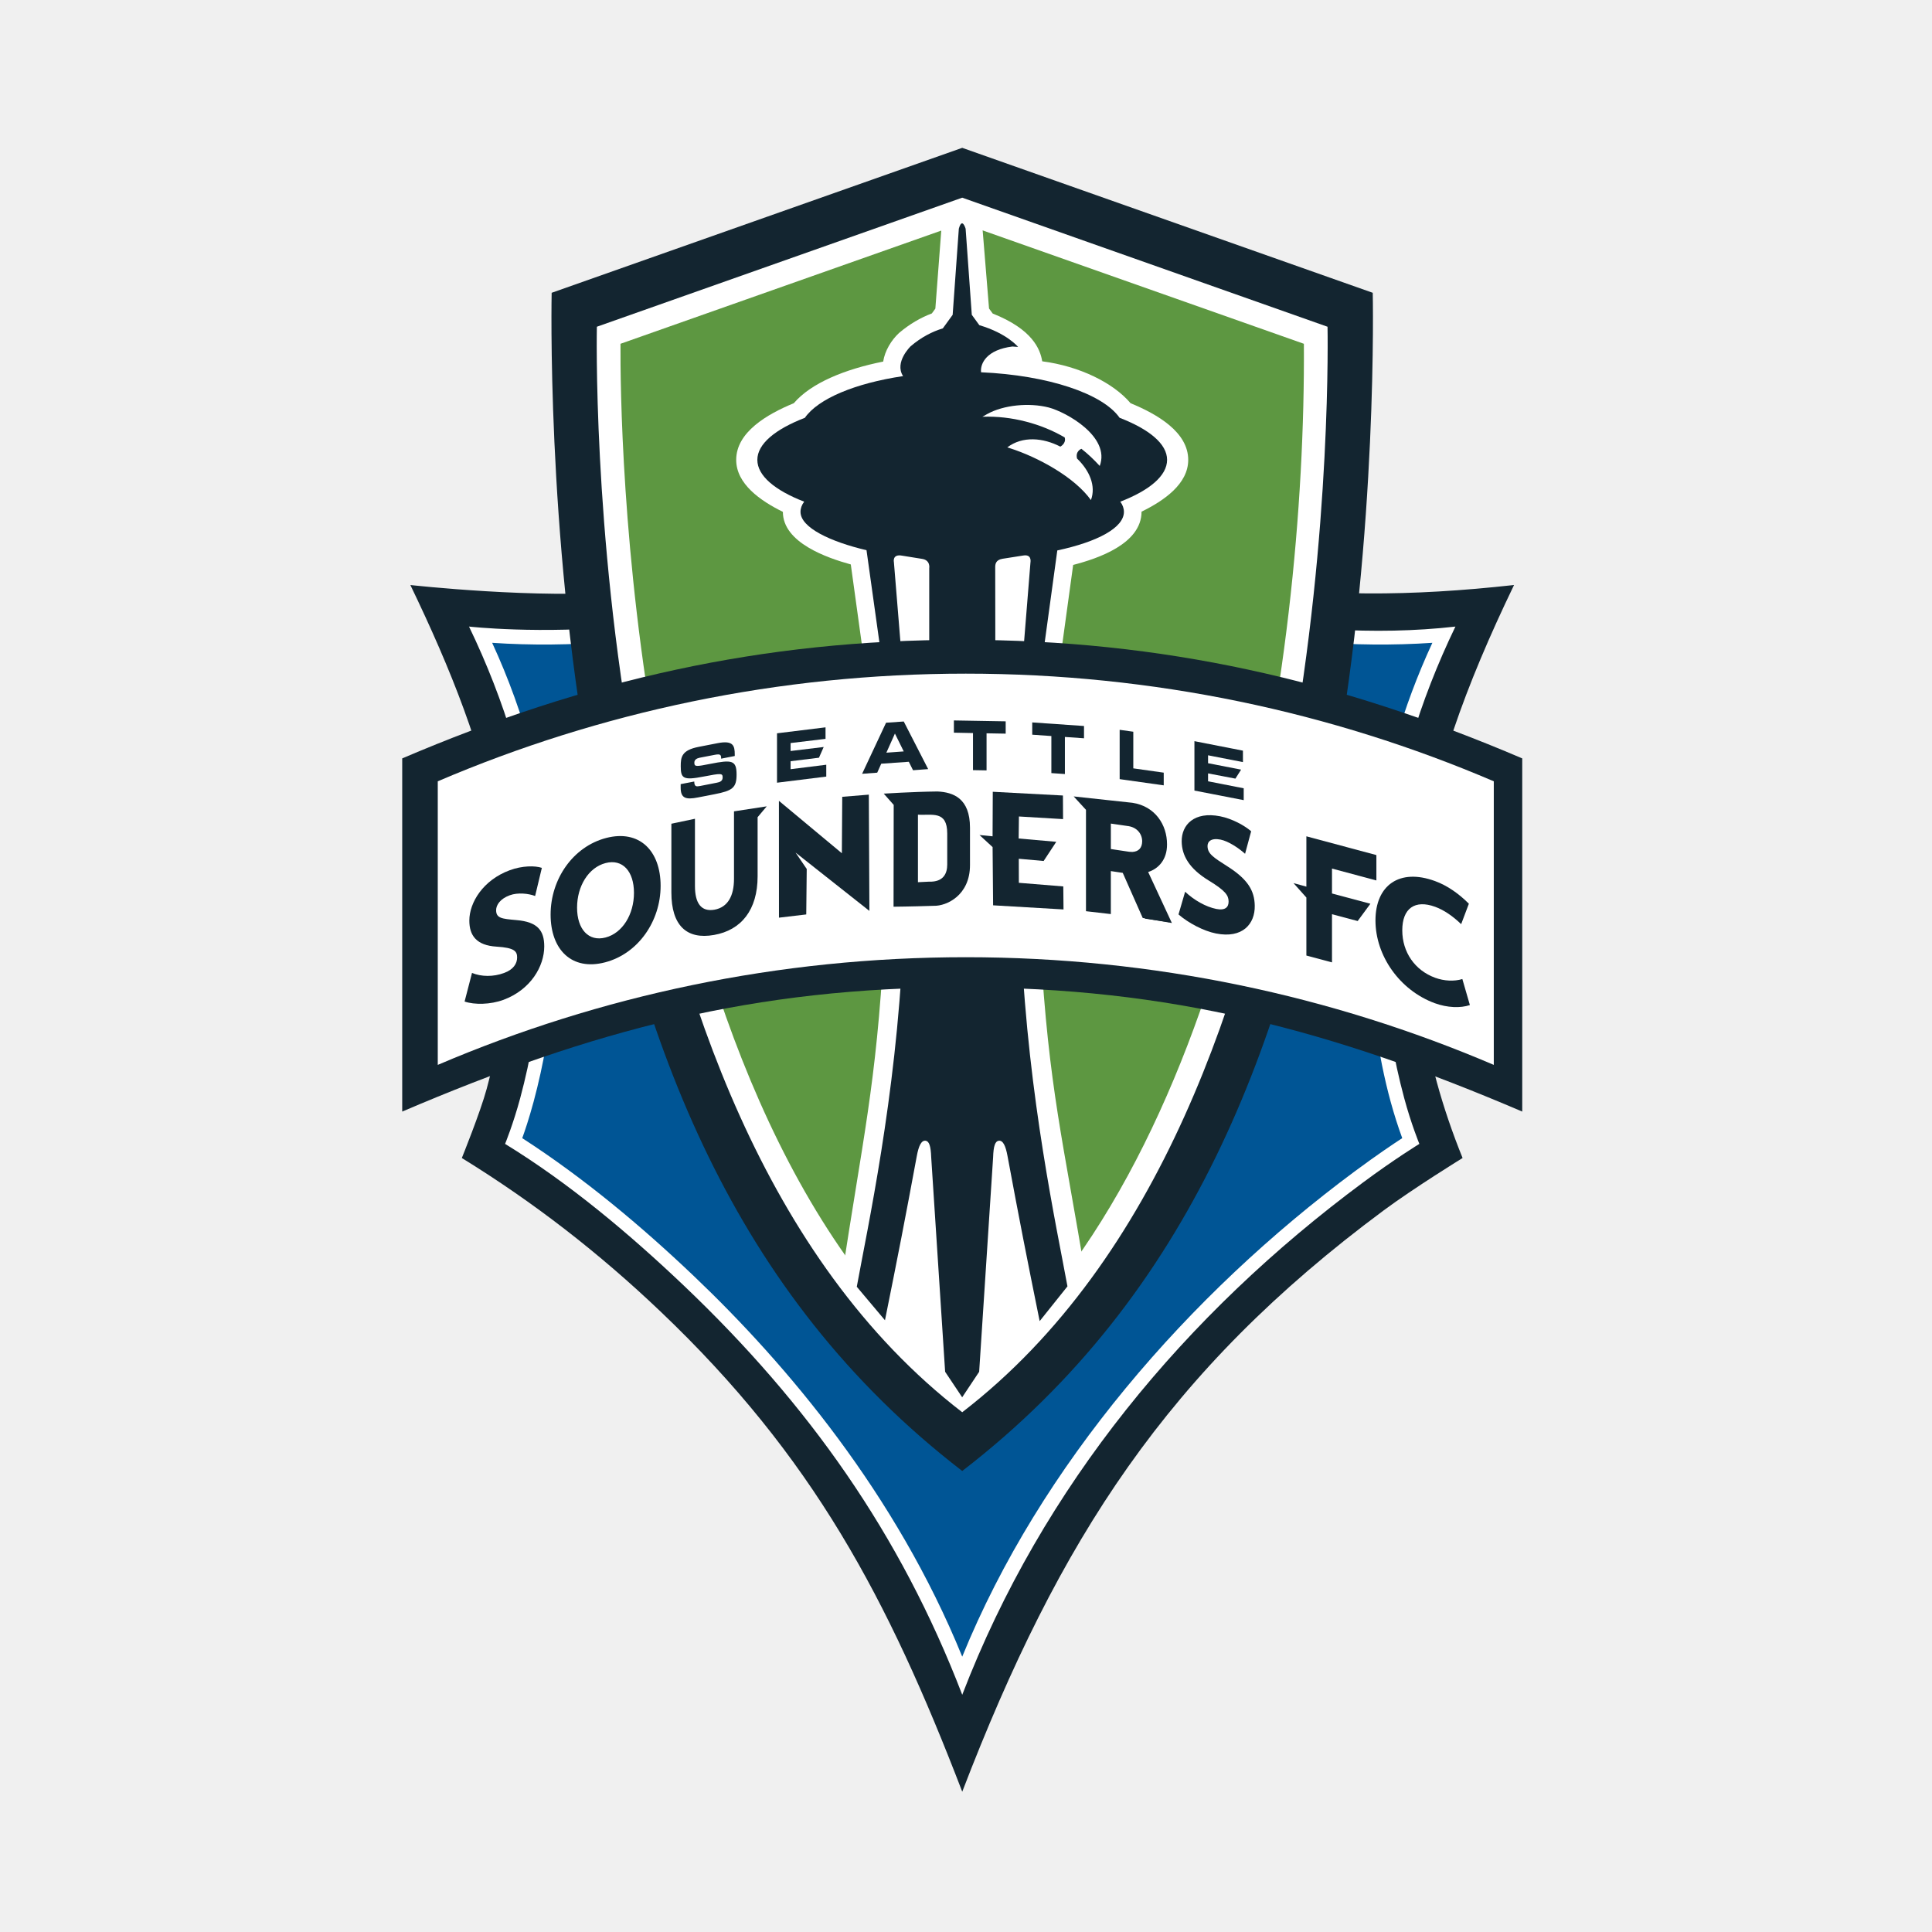
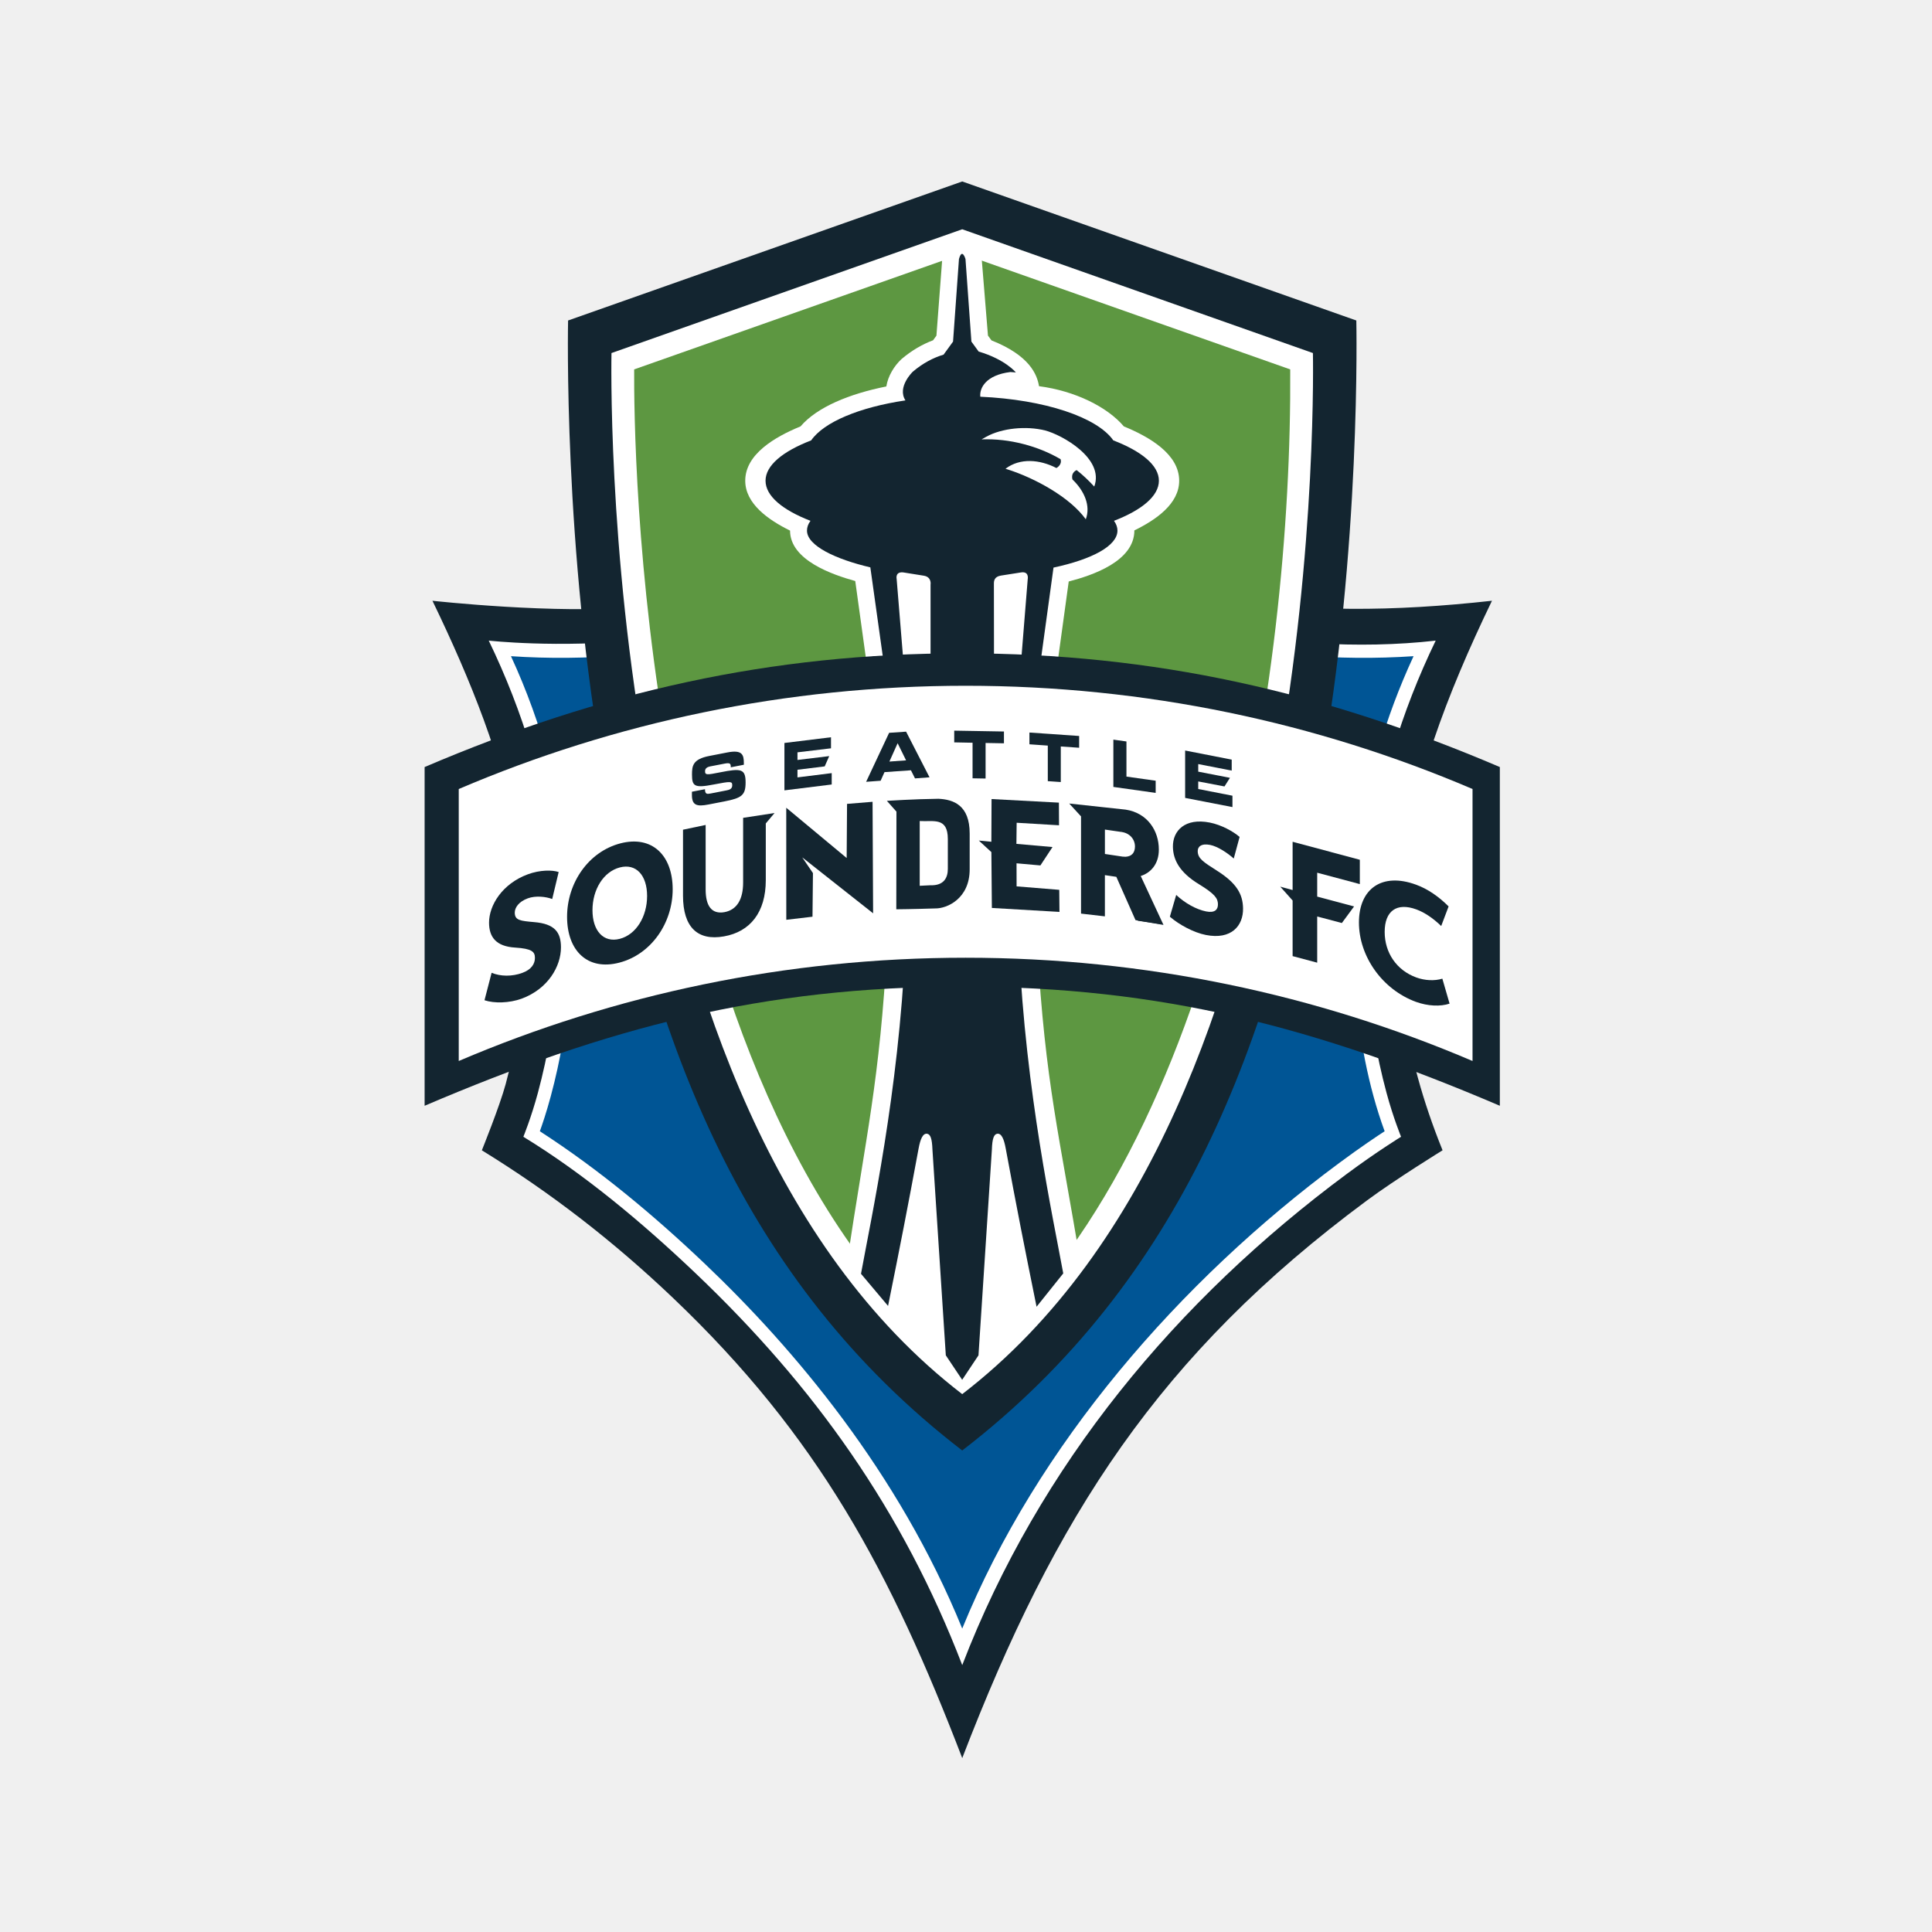
<svg xmlns="http://www.w3.org/2000/svg" width="512px" height="512px" viewBox="0 0 512 512" version="1.1">
  <defs />
  <g id="MLS" stroke="none" stroke-width="1" fill="none" fill-rule="evenodd">
    <g id="seattle-sounders-fc">
-       <g transform="translate(105, 37)">
-         <path d="M70.017,310.54 C53.774,295.07 36.461,281.626 17.391,269.886 C17.391,269.886 22.317,257.705 23.965,251.602 C37.191,202.452 25.457,163.027 3.752,118.038 C3.752,118.038 38.261,121.867 60.57,119.702 C92.548,116.583 121.104,107.748 150.004,93.332 C200.257,118.382 241.452,124.119 296.239,118.033 C270.561,171.256 260.526,215.317 282.6,269.881 C282.6,269.881 269.661,277.853 261.704,283.756 C204.391,326.267 175.67,371.003 150.004,437.822 C130.309,386.56 110.422,348.99 70.017,310.54" id="Fill-1" fill="#132530" />
-         <path d="M77.813,301.888 C102.878,325.735 132.135,360.386 150,404.269 C170.991,352.701 211.13,306.658 255.613,273.676 C261.757,269.128 266.257,266.143 268.365,264.771 C263.726,252.076 261.257,238.219 260.078,224.857 C257.948,200.305 260.026,167.082 276.465,131.499 C234.635,134.37 187.183,123.875 150.009,105.526 C112.826,123.875 65.357,134.37 23.535,131.499 C41.217,169.779 45.617,214.297 34.696,254.96 C33.443,259.639 32.296,263.002 31.639,264.771 C48.135,275.444 63.622,288.361 77.813,301.888" id="Fill-2" fill="#005595" />
-         <path d="M78.887,301.178 C103.574,324.681 132.404,358.827 150,402.034 C170.674,351.255 210.213,305.905 254.043,273.406 C260.1,268.91 264.543,265.965 266.609,264.619 C262.039,252.15 259.587,238.471 258.439,225.297 C256.352,201.132 258.387,168.381 274.591,133.35 C233.387,136.169 186.622,125.84 150.009,107.756 C113.378,125.836 66.617,136.169 25.426,133.35 C42.839,171.055 47.178,214.903 36.413,254.96 C35.165,259.578 34.035,262.867 33.4,264.619 C49.657,275.126 64.909,287.865 78.887,301.178 M76.37,303.835 C61.909,290.082 45.917,276.599 28.852,266.143 C28.852,266.143 31.022,260.859 32.861,254.011 C44.226,211.731 38.374,168.607 19.296,129.046 C19.296,129.046 37.965,131.164 61.457,128.876 C92.335,125.875 122.139,117.532 150,103.653 C187.835,122.516 238.061,133.886 280.7,129.051 C261.609,168.607 255.757,211.731 267.13,254.011 C268.97,260.859 271.143,266.143 271.143,266.143 C271.143,266.143 264.596,270.151 256.239,276.35 C209.191,311.228 171.257,356.818 150.004,412.132 C133.548,369.339 109.183,335.101 76.37,303.835" id="Fill-3" fill="#FFFFFF" />
-         <path d="M51.283,166.817 C39.778,103.975 41.196,40.593 41.196,40.593 L150,2.178 L258.791,40.593 C258.791,40.593 260.217,103.975 248.704,166.817 C235.413,239.526 211.078,305.783 150,352.828 C88.913,305.783 64.604,239.53 51.283,166.817" id="Fill-4" fill="#132530" />
-         <path d="M67.404,163.323 C78.665,224.796 102.026,294.756 150,333.106 C222.061,275.51 243.396,138.766 242.843,51.049 L150,18.253 L57.161,51.049 C57.096,61.657 57.43,108.763 67.404,163.323" id="Fill-5" fill="#5D9741" />
-         <path d="M69.452,163.628 C80.422,223.585 103.204,291.82 150,329.216 C220.274,273.061 241.087,139.689 240.543,54.107 L150,22.148 L59.439,54.107 C59.374,64.488 59.709,110.427 69.452,163.628 M63.196,164.769 C51.987,103.526 53.178,49.589 53.178,49.589 L150,15.387 L246.809,49.589 C246.809,49.589 247.996,103.518 236.791,164.769 C225.548,226.186 202.504,296.817 150,337.258 C97.483,296.817 74.457,226.186 63.196,164.769" id="Fill-6" fill="#FFFFFF" />
-         <path d="M127.391,162.682 L120.47,112.583 C114.183,110.841 102.47,106.824 102.47,98.647 C96.5,95.707 90.1,91.241 90.1,84.868 C90.1,77.536 98.261,72.779 105.37,69.851 C109.935,64.506 118.896,60.851 129.052,58.821 C129.504,55.897 131.257,53.109 133.222,51.271 C136.009,48.892 139,47.167 141.948,46.065 L142.878,44.784 L144.522,23.089 C145.522,16.973 151.878,17.661 153.791,19.844 C154.643,20.693 155.213,21.948 155.339,23.137 L157.104,44.762 L158.078,46.091 C168.626,50.273 170.674,55.54 171.2,58.751 C181.143,60.045 190.057,64.475 194.613,69.855 C201.739,72.783 209.891,77.54 209.891,84.872 C209.891,91.246 203.491,95.672 197.522,98.595 C197.522,107.116 185.952,111.019 179.4,112.71 L172.535,162.687 L127.391,162.687" id="Fill-7" fill="#FFFFFF" />
-         <path d="M132.17,162.682 L124.635,108.811 C115.135,106.571 107.143,102.855 107.143,98.647 C107.143,97.71 107.47,96.813 108.113,95.95 C100.357,92.945 95.704,89.076 95.704,84.868 C95.704,80.642 100.43,76.76 108.296,73.724 C111.813,68.662 121.609,64.567 134.322,62.672 C131.939,58.977 136.348,54.747 136.348,54.747 C139.157,52.364 142.026,50.879 144.852,50.029 L147.465,46.427 L149.1,23.612 C149.974,20.41 150.9,23.612 150.9,23.612 L152.535,46.427 L154.535,49.175 C161.878,51.332 164.804,54.943 164.804,54.943 L163.296,54.834 C156.561,55.658 154.726,59.252 154.991,61.657 C172.761,62.45 187.243,67.32 191.709,73.72 C199.57,76.756 204.291,80.642 204.291,84.863 C204.291,89.067 199.652,92.945 191.896,95.946 C192.517,96.809 192.852,97.71 192.852,98.643 C192.852,102.847 185.904,106.576 175.196,108.872 L167.826,162.678 L164.004,162.678 L168.078,112.1 C168.17,111.499 168.265,109.848 166.113,110.227 C164.522,110.488 160.652,111.085 160.652,111.085 C158.835,111.39 158.743,112.575 158.743,113.311 C158.743,113.311 158.791,139.772 158.774,162.674 L141.257,162.674 L141.257,113.577 C141.257,113.577 141.643,111.472 139.387,111.111 L134.096,110.261 C131.37,109.734 131.896,111.995 131.896,111.995 L136.039,162.674 L132.17,162.674" id="Fill-8" fill="#132530" />
-         <path d="M166.883,74.73 C163.074,73.746 159.283,73.31 155.348,73.441 L156.652,72.709 C160.965,70.317 167.709,69.668 172.887,70.979 C177.513,72.177 189.339,78.721 186.443,86.48 C184.891,84.789 183.287,83.269 181.587,81.936 C181.587,81.936 179.926,82.537 180.43,84.519 C183.709,87.673 185.509,91.777 184.109,95.524 C179.739,89.416 170.039,84.145 162.609,81.77 L161.948,81.561 C165.974,78.49 171.435,79 175.996,81.361 C175.996,81.361 177.639,80.516 177.152,78.921 C173.996,77.078 170.591,75.689 166.883,74.73" id="Fill-9" fill="#FFFFFF" />
-         <path d="M118.104,301.439 C123.47,265.581 127.27,250.451 129.252,213.674 L170.735,213.674 C172.922,251.619 176.843,265.581 182.757,301.701 L150.004,334.992 L118.104,301.439" id="Fill-10" fill="#FFFFFF" />
-         <path d="M122.057,304.005 C124.852,288.631 132.443,253.941 134.296,213.701 L165.665,213.701 C167.513,253.941 175.074,288.492 177.887,303.896 L170.522,313.11 C167.091,296.185 165.109,286.113 162.004,269.367 C161.517,266.701 160.822,265.159 159.67,265.307 C158.735,265.442 158.278,266.679 158.187,269.685 L154.487,326.537 L149.987,333.298 L145.47,326.537 L141.778,269.685 C141.674,266.679 141.226,265.446 140.304,265.307 C139.152,265.159 138.452,266.701 137.961,269.367 C134.861,286.113 132.939,295.959 129.526,312.884 L122.057,304.005" id="Fill-11" fill="#132530" />
-         <path d="M1.591,163.985 C50.248,143.179 97,132.558 150,132.558 C202.987,132.558 249.739,143.179 298.409,163.985 L298.409,257.579 C247.93,235.997 205.104,224.657 150,224.657 C94.913,224.657 52.07,235.992 1.591,257.579 L1.591,163.985" id="Fill-12" fill="#132530" />
-         <path d="M11.013,170.053 L11.013,245.206 C53.974,226.853 101.283,216.672 150.952,216.672 C200.617,216.672 247.9,226.848 290.87,245.206 L290.87,170.053 C247.9,151.674 200.613,141.523 150.952,141.523 C101.283,141.523 53.974,151.678 11.013,170.053" id="Fill-13" fill="#FFFFFF" />
-         <path d="M75.383,171.709 C75.383,174.541 76.704,174.976 79.983,174.327 L84.339,173.482 C89.126,172.55 90.2,171.774 90.2,168.241 C90.2,164.434 88.904,164.316 83.304,165.418 C79.448,166.185 79.009,166.233 79.009,165.096 C79.009,164.394 79.561,163.985 80.37,163.815 L84.365,163.044 C86.017,162.713 86.109,163.096 86.109,164.055 L89.717,163.349 L89.717,162.944 C89.717,160.635 89.33,159.136 85.17,159.947 L80.143,160.927 C75.6,161.811 75.404,163.68 75.404,166.046 C75.404,169.265 76.022,169.862 81.439,168.799 C86.087,167.906 86.509,167.884 86.509,169.03 C86.509,170.036 85.717,170.28 84.952,170.428 L80.548,171.291 C79.509,171.491 79.009,171.491 78.983,170.11 L75.383,170.803 L75.383,171.709" id="Fill-14" fill="#132530" />
-         <path d="M100.917,170.424 L113.97,168.803 L113.97,165.662 L104.517,166.843 L104.517,164.73 L112.035,163.802 L113.287,160.962 L104.517,162.025 L104.517,159.916 L113.774,158.805 L113.774,155.751 L100.917,157.333 L100.917,170.424" id="Fill-15" fill="#132530" />
-         <path d="M132.165,157.398 L134.5,162.133 L129.896,162.469 L132.165,157.398 L132.165,157.398 Z M123.47,168.063 L127.474,167.766 L128.539,165.388 L135.843,164.878 L136.965,167.122 L140.974,166.821 L134.504,154.205 L129.817,154.527 L123.47,168.063 L123.47,168.063 Z" id="Fill-16" fill="#132530" />
-         <path d="M147.791,157.167 L152.852,157.267 L152.852,167.095 L156.448,167.161 L156.448,157.333 L161.517,157.424 L161.517,154.161 L147.791,153.926 L147.791,157.167" id="Fill-17" fill="#132530" />
-         <path d="M168.552,157.699 L173.622,158.056 L173.622,167.88 L177.209,168.128 L177.209,158.3 L182.274,158.653 L182.274,155.398 L168.552,154.449 L168.552,157.699" id="Fill-18" fill="#132530" />
-         <path d="M191.722,169.478 L203.4,171.125 L203.4,167.762 L195.335,166.621 L195.335,156.914 L191.722,156.409 L191.722,169.478" id="Fill-19" fill="#132530" />
-         <path d="M211.535,172.51 L224.596,175.046 L224.596,171.905 L215.148,170.053 L215.148,167.958 L222.396,169.343 L223.904,166.96 L215.148,165.257 L215.148,163.162 L224.391,164.965 L224.391,161.933 L211.535,159.415 L211.535,172.51" id="Fill-20" fill="#132530" />
-         <path d="M55.478,191.722 C50.974,192.899 47.93,197.817 47.93,203.541 C47.93,209.235 50.974,212.629 55.478,211.448 C59.987,210.272 63.009,205.306 63.009,199.612 C63.009,193.901 59.987,190.546 55.478,191.722 M55.357,218.027 C46.543,220.335 40.917,214.711 40.917,205.367 C40.917,195.996 46.822,187.375 55.635,185.07 C64.409,182.792 70.07,188.403 70.07,197.76 C70.07,207.109 64.135,215.731 55.357,218.027" id="Fill-21" fill="#132530" />
-         <path d="M125.248,173.591 L125.4,204.4 L105.83,188.939 L108.791,193.286 L108.665,205.336 L101.435,206.19 L101.422,175.229 L118.1,189.117 L118.204,174.162 L125.248,173.587" id="Fill-22" fill="#132530" />
-         <path d="M141.178,196.65 C145.083,196.793 146.026,194.397 146.026,192.132 L146.026,183.89 C146.026,177.703 142,179.141 138.265,178.897 L138.265,196.793 L141.178,196.65 L141.178,196.65 Z M152.057,182.347 L152.057,192.258 C152.057,200.326 145.813,203.123 142.522,203.049 C136.487,203.25 131.8,203.289 131.8,203.289 L131.839,176.301 L129.2,173.321 C129.2,173.321 136.757,172.829 143.439,172.75 C147.613,172.95 152.057,174.532 152.057,182.347 L152.057,182.347 Z" id="Fill-23" fill="#132530" />
-         <path d="M176.687,173.817 L176.722,180.073 L165.026,179.376 L164.957,185.21 L174.922,186.09 L171.578,191.169 L164.991,190.581 L165.009,196.954 L176.783,197.913 L176.843,204.012 L158.183,202.918 L158.048,187.488 L154.578,184.29 L158.043,184.63 L158.096,172.829 L176.687,173.817" id="Fill-24" fill="#132530" />
-         <path d="M194.139,181.463 L188.887,180.661 L188.887,188.442 L194.139,189.248 C196.583,189.61 198.191,188.242 198.191,185.954 C198.191,183.672 196.583,181.816 194.139,181.463 M198.483,206.456 L192.891,193.861 L188.887,193.251 L188.887,205.023 L183.296,204.19 L183.296,176.88 L180.735,174.318 L194.496,176.37 C200.309,177.233 203.774,181.864 203.774,186.787 C203.774,190.925 201.335,193.121 198.557,193.744 L204.939,207.419 L198.483,206.456" id="Fill-25" fill="#132530" />
-         <path d="M194.043,189.762 L188.37,188.882 L188.37,180.069 L194.239,180.949 L194.139,181.459 L194.048,181.933 L189.387,181.258 L189.387,188.002 L194.243,188.73 L195.1,188.773 C196.752,188.669 197.661,187.714 197.687,185.968 C197.687,183.946 196.274,182.273 194.043,181.933 L194.135,181.459 L194.235,180.949 C196.887,181.332 198.696,183.389 198.683,185.915 C198.683,188.102 197.235,189.697 195.096,189.801 L194.043,189.762 L194.043,189.762 Z M204.078,206.787 L197.826,193.4 L198.465,193.26 C201.048,192.659 203.252,190.738 203.283,186.804 C203.261,182.112 199.991,177.708 194.4,176.867 L182.2,175.055 L183.809,176.653 L183.809,203.755 L188.374,204.443 L188.374,192.672 L193.248,193.404 L198.83,206.011 L204.078,206.787 L204.078,206.787 Z M197.835,206.277 L192.539,194.319 L189.383,193.848 L189.383,205.24 L182.796,204.478 L182.796,177.612 L179.535,174.061 L195.1,175.747 C201.148,176.658 204.283,181.607 204.274,186.76 C204.304,190.816 201.983,193.247 199.274,194.088 L205.561,207.61 L197.835,206.277 L197.835,206.277 Z" id="Fill-26" fill="#132530" />
-         <path d="M217.248,210.381 C213.926,209.728 209.904,207.575 207.317,205.336 L209.07,199.32 C211.474,201.577 214.565,203.324 217.33,203.881 C219.726,204.356 220.617,203.385 220.591,201.873 C220.561,200.296 219.813,199.076 215.291,196.323 C210.083,193.138 208.222,189.688 208.161,186.033 C208.087,181.581 211.491,177.969 218.339,179.324 C221.522,179.951 224.839,181.777 226.57,183.297 L224.957,189.265 C223.261,187.732 220.526,185.915 218.443,185.501 C215.952,185.013 214.97,186.024 215.009,187.266 C215.048,189.248 216.539,190.211 220.235,192.563 C225.761,196.053 227.452,199.093 227.522,203.01 C227.617,207.841 224.287,211.779 217.248,210.381" id="Fill-27" fill="#132530" />
-         <path d="M84.222,210.773 C76.957,212.067 72.922,208.246 72.922,199.52 L72.922,181.297 L79.17,179.982 L79.17,197.817 C79.17,202.309 80.787,204.713 84.365,204.077 C87.9,203.411 89.517,200.405 89.517,195.887 L89.517,178.017 L98.191,176.688 L95.774,179.564 L95.774,195.234 C95.77,204.125 91.461,209.501 84.222,210.773" id="Fill-28" fill="#132530" />
-         <path d="M28.387,227.981 C24.93,229.236 20.783,229.31 18.122,228.421 L20.087,220.836 C22.535,221.856 25.722,221.912 28.583,220.85 C31.087,219.939 32.043,218.34 32.043,216.733 C32.043,215.038 31.257,214.167 26.609,213.87 C21.239,213.552 19.378,210.895 19.378,206.97 C19.378,202.213 22.983,196.244 30.083,193.622 C33.4,192.393 36.809,192.385 38.596,192.994 L36.813,200.448 C35.074,199.79 32.248,199.464 30.087,200.257 C27.517,201.198 26.478,202.87 26.478,204.204 C26.478,206.347 28,206.491 31.822,206.83 C37.522,207.301 39.23,209.636 39.23,213.818 C39.23,219.024 35.691,225.276 28.387,227.981" id="Fill-29" fill="#132530" />
-         <path d="M241.204,197.97 L241.204,184.63 L259.757,189.605 L259.757,196.327 L247.991,193.182 L247.991,199.782 L258.17,202.5 L254.796,207.083 L247.991,205.275 L247.991,218.04 L241.204,216.227 L241.204,200.858 L237.791,197.033 L241.204,197.97 M241.204,200.753 L238.052,197.194" id="Fill-30" fill="#132530" />
-         <path d="M275.27,228.874 C265.883,225.428 259.513,216.223 259.513,206.931 C259.513,197.604 265.874,193.042 275.27,196.484 C278.6,197.691 281.665,199.886 284.265,202.496 L282.222,207.911 C280.1,205.855 277.7,204.173 275.339,203.315 C269.957,201.346 266.617,203.729 266.617,209.54 C266.617,215.339 269.957,220.161 275.339,222.122 C277.7,222.984 280.378,223.119 282.539,222.457 L284.535,229.353 C282.03,230.198 278.557,230.063 275.27,228.87" id="Fill-31" fill="#132530" />
+       <g transform="translate(111, 46)">
+         <path d="M67.217,297.836 C51.623,282.999 35.002,270.105 16.696,258.845 C16.696,258.845 21.425,247.162 23.007,241.309 C35.704,194.17 24.438,156.357 3.602,113.209 C3.602,113.209 36.73,116.881 58.147,114.805 C88.846,111.813 116.26,103.34 144.004,89.514 C192.246,113.539 231.794,119.042 284.39,113.205 C259.738,164.25 250.105,206.508 271.296,258.841 C271.296,258.841 258.874,266.487 251.236,272.148 C196.216,312.919 168.643,355.825 144.004,419.911 C125.096,370.746 106.005,334.713 67.217,297.836" id="Fill-1" fill="#132530" />
+         <path d="M74.701,289.538 C98.763,312.41 126.849,345.643 144,387.73 C164.152,338.273 202.685,294.113 245.389,262.48 C251.286,258.118 255.606,255.256 257.631,253.94 C253.177,241.764 250.806,228.473 249.675,215.659 C247.63,192.11 249.625,160.247 265.407,126.12 C225.249,128.873 179.695,118.808 144.008,101.209 C108.313,118.808 62.742,128.873 22.593,126.12 C39.569,162.834 43.793,205.531 33.308,244.53 C32.106,249.018 31.004,252.243 30.374,253.94 C46.209,264.176 61.077,276.565 74.701,289.538" id="Fill-2" fill="#005595" />
+         <path d="M75.731,288.857 C99.431,311.398 127.108,344.147 144,385.587 C163.847,336.886 201.805,293.39 243.882,262.221 C249.696,257.909 253.962,255.084 255.944,253.793 C251.558,241.835 249.203,228.716 248.102,216.081 C246.098,192.904 248.051,161.492 263.608,127.895 C224.051,130.599 179.157,120.692 144.008,103.348 C108.843,120.688 63.953,130.599 24.409,127.895 C41.126,164.058 45.291,206.111 34.957,244.53 C33.759,248.959 32.673,252.114 32.064,253.793 C47.67,263.871 62.312,276.088 75.731,288.857 M73.315,291.406 C59.432,278.215 44.081,265.283 27.698,255.256 C27.698,255.256 29.781,250.188 31.546,243.619 C42.457,203.07 36.839,161.71 18.524,123.767 C18.524,123.767 36.447,125.798 58.998,123.604 C88.641,120.725 117.254,112.724 144,99.412 C180.321,117.504 228.538,128.409 269.472,123.771 C251.144,161.71 245.526,203.07 256.445,243.619 C258.211,250.188 260.298,255.256 260.298,255.256 C260.298,255.256 254.012,259.1 245.99,265.045 C200.824,298.496 164.406,342.221 144.004,395.272 C128.206,354.229 104.815,321.393 73.315,291.406" id="Fill-3" fill="#FFFFFF" />
+         <path d="M49.231,159.992 C38.187,99.722 39.548,38.933 39.548,38.933 L144,2.089 L248.44,38.933 C248.44,38.933 249.809,99.722 238.756,159.992 C225.997,229.727 202.635,293.273 144,338.394 C85.357,293.273 62.02,229.731 49.231,159.992" id="Fill-4" fill="#132530" />
+         <path d="M64.708,156.641 C75.519,215.6 97.945,282.698 144,319.479 C213.178,264.239 233.66,133.089 233.13,48.96 L144,17.507 L54.874,48.96 C54.812,59.134 55.133,104.313 64.708,156.641" id="Fill-5" fill="#5D9741" />
+         <path d="M66.674,156.934 C77.205,214.439 99.076,279.882 144,315.748 C211.463,261.891 231.443,133.975 230.922,51.893 L144,21.242 L57.062,51.893 C56.999,61.85 57.32,105.909 66.674,156.934 M60.668,158.029 C49.907,99.291 51.051,47.561 51.051,47.561 L144,14.757 L236.936,47.561 C236.936,47.561 238.076,99.283 227.32,158.029 C216.526,216.933 194.404,284.675 144,323.461 C93.583,284.675 71.478,216.933 60.668,158.029" id="Fill-6" fill="#FFFFFF" />
+         <path d="M122.296,156.027 L115.651,107.978 C109.615,106.306 98.371,102.454 98.371,94.612 C92.64,91.791 86.496,87.509 86.496,81.396 C86.496,74.364 94.33,69.801 101.155,66.994 C105.537,61.867 114.14,58.361 123.89,56.414 C124.324,53.611 126.006,50.937 127.893,49.173 C130.568,46.892 133.44,45.238 136.27,44.18 L137.163,42.952 L138.741,22.145 C139.701,16.278 145.803,16.938 147.64,19.032 C148.458,19.847 149.005,21.05 149.126,22.191 L150.82,42.931 L151.755,44.206 C161.881,48.217 163.847,53.268 164.352,56.347 C173.898,57.588 182.454,61.838 186.829,66.998 C193.67,69.805 201.496,74.368 201.496,81.4 C201.496,87.513 195.352,91.758 189.621,94.561 C189.621,102.734 178.514,106.478 172.224,108.099 L165.633,156.031 L122.296,156.031" id="Fill-7" fill="#FFFFFF" />
+         <path d="M126.883,156.027 L119.649,104.359 C110.529,102.212 102.858,98.648 102.858,94.612 C102.858,93.713 103.171,92.853 103.789,92.025 C96.342,89.142 91.876,85.432 91.876,81.396 C91.876,77.343 96.413,73.62 103.964,70.708 C107.341,65.853 116.744,61.925 128.949,60.108 C126.662,56.565 130.894,52.508 130.894,52.508 C133.59,50.222 136.345,48.797 139.058,47.983 L141.567,44.527 L143.136,22.646 C143.975,19.575 144.864,22.646 144.864,22.646 L146.433,44.527 L148.353,47.164 C155.403,49.232 158.212,52.696 158.212,52.696 L156.764,52.591 C150.298,53.381 148.537,56.828 148.792,59.134 C165.85,59.895 179.754,64.566 184.04,70.704 C191.587,73.616 196.12,77.343 196.12,81.392 C196.12,85.424 191.666,89.142 184.22,92.021 C184.817,92.848 185.138,93.713 185.138,94.607 C185.138,98.639 178.468,102.216 168.188,104.418 L161.113,156.023 L157.444,156.023 L161.355,107.514 C161.443,106.937 161.535,105.354 159.469,105.717 C157.941,105.968 154.226,106.54 154.226,106.54 C152.481,106.833 152.394,107.969 152.394,108.675 C152.394,108.675 152.44,134.054 152.423,156.019 L135.606,156.019 L135.606,108.93 C135.606,108.93 135.978,106.912 133.811,106.565 L128.732,105.751 C126.115,105.245 126.62,107.414 126.62,107.414 L130.598,156.019 L126.883,156.019" id="Fill-8" fill="#132530" />
+         <path d="M160.207,71.673 C156.551,70.729 152.911,70.311 149.134,70.436 L150.386,69.734 C154.527,67.441 161,66.818 165.971,68.076 C170.413,69.225 181.766,75.5 178.986,82.942 C177.496,81.321 175.955,79.862 174.323,78.584 C174.323,78.584 172.729,79.161 173.213,81.062 C176.36,84.087 178.088,88.023 176.744,91.616 C172.55,85.758 163.238,80.702 156.104,78.425 L155.47,78.225 C159.335,75.279 164.577,75.768 168.956,78.032 C168.956,78.032 170.534,77.222 170.066,75.693 C167.036,73.925 163.768,72.592 160.207,71.673" id="Fill-9" fill="#FFFFFF" />
+         <path d="M113.38,289.108 C118.531,254.717 122.179,240.206 124.082,204.933 L163.905,204.933 C166.005,241.326 169.77,254.717 175.446,289.358 L144.004,321.288 L113.38,289.108" id="Fill-10" fill="#FFFFFF" />
+         <path d="M117.174,291.569 C119.858,276.824 127.146,243.552 128.924,204.958 L159.039,204.958 C160.813,243.552 168.071,276.69 170.771,291.464 L163.701,300.301 C160.408,284.069 158.504,274.409 155.524,258.348 C155.057,255.79 154.389,254.311 153.283,254.453 C152.385,254.583 151.947,255.77 151.859,258.653 L148.307,313.178 L143.987,319.663 L139.651,313.178 L136.107,258.653 C136.007,255.77 135.577,254.587 134.692,254.453 C133.586,254.311 132.914,255.79 132.442,258.348 C129.466,274.409 127.622,283.851 124.345,300.084 L117.174,291.569" id="Fill-11" fill="#132530" />
+         <path d="M1.528,157.276 C48.238,137.321 93.12,127.135 144,127.135 C194.867,127.135 239.75,137.321 286.472,157.276 L286.472,247.041 C238.013,226.342 196.9,215.467 144,215.467 C91.117,215.467 49.987,226.338 1.528,247.041 L1.528,157.276" id="Fill-12" fill="#132530" />
+         <path d="M10.573,163.097 L10.573,235.175 C51.815,217.572 97.231,207.808 144.914,207.808 C192.593,207.808 237.984,217.568 279.235,235.175 L279.235,163.097 C237.984,145.469 192.589,135.734 144.914,135.734 C97.231,135.734 51.815,145.473 10.573,163.097" id="Fill-13" fill="#FFFFFF" />
+         <path d="M72.367,164.684 C72.367,167.4 73.636,167.818 76.783,167.196 L80.966,166.385 C85.561,165.491 86.592,164.747 86.592,161.359 C86.592,157.707 85.348,157.594 79.972,158.651 C76.27,159.386 75.848,159.432 75.848,158.342 C75.848,157.669 76.378,157.276 77.155,157.114 L80.991,156.374 C82.577,156.056 82.664,156.424 82.664,157.343 L86.129,156.666 L86.129,156.278 C86.129,154.063 85.757,152.626 81.763,153.403 L76.938,154.343 C72.576,155.192 72.388,156.984 72.388,159.253 C72.388,162.34 72.981,162.913 78.182,161.893 C82.643,161.037 83.048,161.016 83.048,162.115 C83.048,163.08 82.289,163.314 81.554,163.456 L77.326,164.283 C76.328,164.476 75.848,164.476 75.823,163.151 L72.367,163.815 L72.367,164.684" id="Fill-14" fill="#132530" />
+         <path d="M96.881,163.452 L109.411,161.898 L109.411,158.885 L100.337,160.017 L100.337,157.991 L107.553,157.101 L108.755,154.377 L100.337,155.396 L100.337,153.374 L109.223,152.309 L109.223,149.38 L96.881,150.896 L96.881,163.452" id="Fill-15" fill="#132530" />
+         <path d="M126.879,150.959 L129.12,155.501 L124.7,155.822 L126.879,150.959 L126.879,150.959 Z M118.531,161.187 L122.375,160.903 L123.398,158.622 L130.41,158.133 L131.487,160.285 L135.335,159.996 L129.124,147.896 L124.625,148.206 L118.531,161.187 L118.531,161.187 Z" id="Fill-16" fill="#132530" />
+         <path d="M141.88,150.738 L146.738,150.834 L146.738,160.26 L150.19,160.322 L150.19,150.896 L155.057,150.984 L155.057,147.855 L141.88,147.629 L141.88,150.738" id="Fill-17" fill="#132530" />
+         <path d="M161.81,151.247 L166.677,151.59 L166.677,161.012 L170.12,161.25 L170.12,151.824 L174.983,152.162 L174.983,149.041 L161.81,148.13 L161.81,151.247" id="Fill-18" fill="#132530" />
+         <path d="M184.053,162.545 L195.264,164.125 L195.264,160.899 L187.521,159.804 L187.521,150.495 L184.053,150.011 L184.053,162.545" id="Fill-19" fill="#132530" />
+         <path d="M203.073,165.453 L215.612,167.885 L215.612,164.872 L206.542,163.097 L206.542,161.087 L213.5,162.416 L214.948,160.13 L206.542,158.497 L206.542,156.487 L215.416,158.217 L215.416,155.309 L203.073,152.894 L203.073,165.453" id="Fill-20" fill="#132530" />
+         <path d="M53.259,183.879 C48.935,185.007 46.013,189.725 46.013,195.215 C46.013,200.676 48.935,203.93 53.259,202.798 C57.587,201.67 60.488,196.907 60.488,191.446 C60.488,185.968 57.587,182.751 53.259,183.879 M53.142,209.107 C44.682,211.322 39.281,205.928 39.281,196.965 C39.281,187.978 44.949,179.709 53.409,177.499 C61.832,175.314 67.267,180.695 67.267,189.67 C67.267,198.637 61.569,206.905 53.142,209.107" id="Fill-21" fill="#132530" />
+         <path d="M120.238,166.489 L120.384,196.038 L101.597,181.209 L104.44,185.379 L104.319,196.936 L97.377,197.755 L97.365,168.06 L113.376,181.381 L113.476,167.037 L120.238,166.485" id="Fill-22" fill="#132530" />
+         <path d="M135.531,188.605 C139.279,188.743 140.185,186.445 140.185,184.272 L140.185,176.367 C140.185,170.434 136.32,171.812 132.735,171.579 L132.735,188.743 L135.531,188.605 L135.531,188.605 Z M145.974,174.888 L145.974,184.393 C145.974,192.131 139.981,194.814 136.821,194.743 C131.027,194.935 126.528,194.972 126.528,194.972 L126.566,169.088 L124.032,166.23 C124.032,166.23 131.286,165.758 137.702,165.683 C141.709,165.875 145.974,167.392 145.974,174.888 L145.974,174.888 Z" id="Fill-23" fill="#132530" />
+         <path d="M169.619,166.707 L169.653,172.707 L158.425,172.038 L158.358,177.633 L167.925,178.477 L164.715,183.349 L158.392,182.784 L158.408,188.897 L169.711,189.816 L169.77,195.666 L151.855,194.617 L151.726,179.818 L148.395,176.751 L151.722,177.077 L151.772,165.758 L169.619,166.707" id="Fill-24" fill="#132530" />
+         <path d="M186.374,174.039 L181.331,173.271 L181.331,180.733 L186.374,181.506 C188.719,181.853 190.264,180.541 190.264,178.347 C190.264,176.158 188.719,174.378 186.374,174.039 M190.543,198.01 L185.176,185.931 L181.331,185.346 L181.331,196.635 L175.964,195.837 L175.964,169.644 L173.505,167.187 L186.716,169.155 C192.296,169.982 195.623,174.424 195.623,179.145 C195.623,183.115 193.281,185.22 190.614,185.818 L196.742,198.933 L190.543,198.01" id="Fill-25" fill="#132530" />
+         <path d="M186.282,181.999 L180.835,181.155 L180.835,172.702 L186.47,173.546 L186.374,174.035 L186.286,174.491 L181.811,173.843 L181.811,180.311 L186.474,181.009 L187.296,181.051 C188.882,180.95 189.754,180.035 189.779,178.36 C189.779,176.421 188.423,174.817 186.282,174.491 L186.369,174.035 L186.465,173.546 C189.011,173.914 190.748,175.886 190.735,178.31 C190.735,180.407 189.345,181.936 187.292,182.037 L186.282,181.999 L186.282,181.999 Z M195.915,198.327 L189.913,185.488 L190.527,185.354 C193.006,184.778 195.122,182.935 195.151,179.162 C195.13,174.662 191.992,170.438 186.624,169.631 L174.912,167.893 L176.456,169.427 L176.456,195.419 L180.839,196.08 L180.839,184.79 L185.518,185.492 L190.877,197.584 L195.915,198.327 L195.915,198.327 Z M189.921,197.839 L184.838,186.369 L181.807,185.918 L181.807,196.844 L175.484,196.113 L175.484,170.346 L172.353,166.941 L187.296,168.558 C193.102,169.431 196.111,174.177 196.103,179.12 C196.132,183.01 193.903,185.342 191.303,186.148 L197.338,199.117 L189.921,197.839 L189.921,197.839 Z" id="Fill-26" fill="#132530" />
+         <path d="M208.558,201.774 C205.369,201.148 201.508,199.084 199.025,196.936 L200.707,191.166 C203.015,193.33 205.983,195.006 208.637,195.541 C210.937,195.996 211.793,195.064 211.768,193.614 C211.738,192.102 211.021,190.932 206.68,188.291 C201.679,185.237 199.893,181.928 199.834,178.422 C199.763,174.152 203.032,170.689 209.606,171.988 C212.661,172.59 215.846,174.34 217.507,175.799 L215.958,181.523 C214.33,180.052 211.705,178.31 209.706,177.913 C207.314,177.445 206.371,178.414 206.408,179.605 C206.446,181.506 207.878,182.429 211.425,184.686 C216.73,188.032 218.354,190.949 218.421,194.705 C218.513,199.339 215.315,203.116 208.558,201.774" id="Fill-27" fill="#132530" />
+         <path d="M80.853,202.151 C73.878,203.391 70.005,199.727 70.005,191.358 L70.005,173.881 L76.003,172.619 L76.003,189.725 C76.003,194.032 77.555,196.339 80.991,195.729 C84.384,195.089 85.937,192.206 85.937,187.874 L85.937,170.735 L94.264,169.46 L91.943,172.218 L91.943,187.247 C91.939,195.775 87.802,200.93 80.853,202.151" id="Fill-28" fill="#132530" />
+         <path d="M27.251,218.654 C23.933,219.858 19.951,219.929 17.397,219.076 L19.283,211.802 C21.633,212.78 24.693,212.834 27.439,211.815 C29.843,210.942 30.762,209.408 30.762,207.866 C30.762,206.241 30.006,205.405 25.544,205.121 C20.39,204.816 18.603,202.268 18.603,198.503 C18.603,193.94 22.063,188.216 28.879,185.701 C32.064,184.523 35.336,184.514 37.052,185.099 L35.341,192.248 C33.671,191.617 30.958,191.304 28.883,192.064 C26.417,192.967 25.419,194.571 25.419,195.85 C25.419,197.905 26.88,198.043 30.549,198.369 C36.021,198.82 37.661,201.06 37.661,205.071 C37.661,210.064 34.264,216.06 27.251,218.654" id="Fill-29" fill="#132530" />
+         <path d="M231.556,189.871 L231.556,177.077 L249.366,181.849 L249.366,188.296 L238.072,185.279 L238.072,191.609 L247.843,194.216 L244.604,198.612 L238.072,196.878 L238.072,209.12 L231.556,207.382 L231.556,192.641 L228.28,188.972 L231.556,189.871 M231.556,192.541 L228.53,189.127" id="Fill-30" fill="#132530" />
+         <path d="M264.259,219.511 C255.247,216.206 249.133,207.377 249.133,198.465 C249.133,189.52 255.239,185.145 264.259,188.446 C267.456,189.603 270.399,191.709 272.895,194.212 L270.933,199.405 C268.896,197.433 266.592,195.821 264.326,194.997 C259.158,193.109 255.953,195.394 255.953,200.968 C255.953,206.529 259.158,211.155 264.326,213.035 C266.592,213.862 269.163,213.992 271.238,213.357 L273.153,219.971 C270.749,220.781 267.414,220.652 264.259,219.507" id="Fill-31" fill="#132530" />
      </g>
    </g>
  </g>
</svg>
